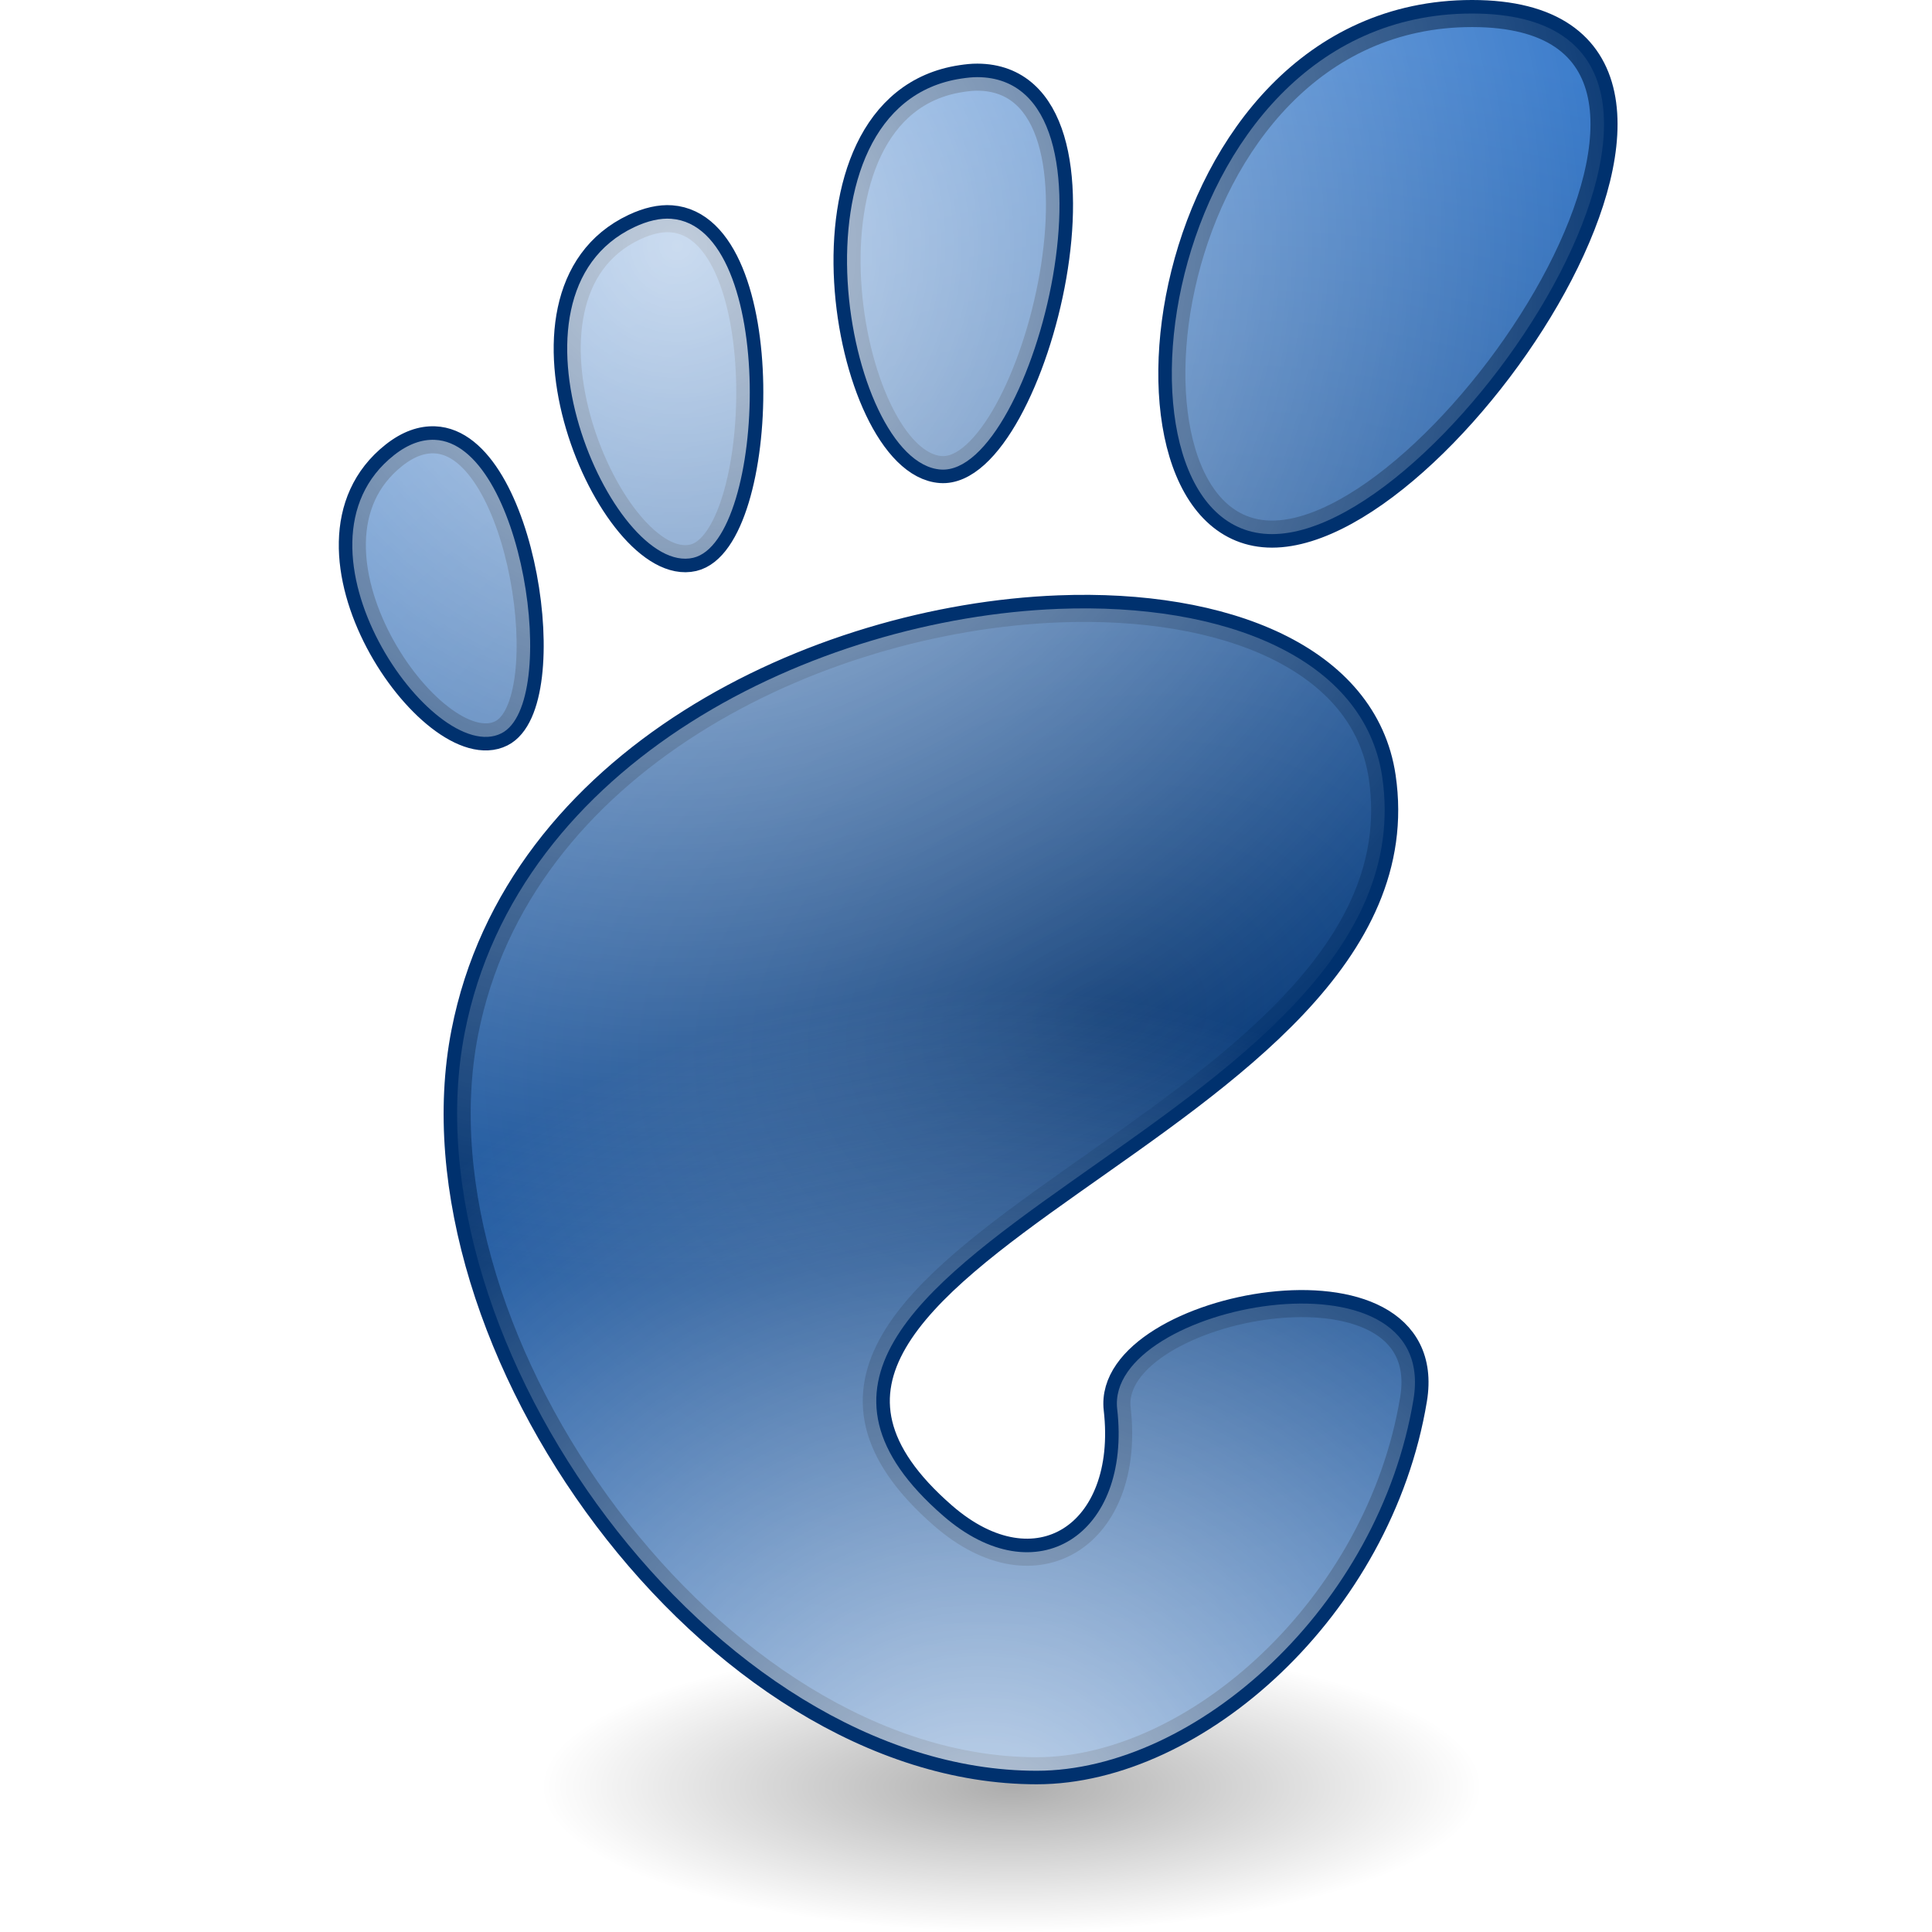
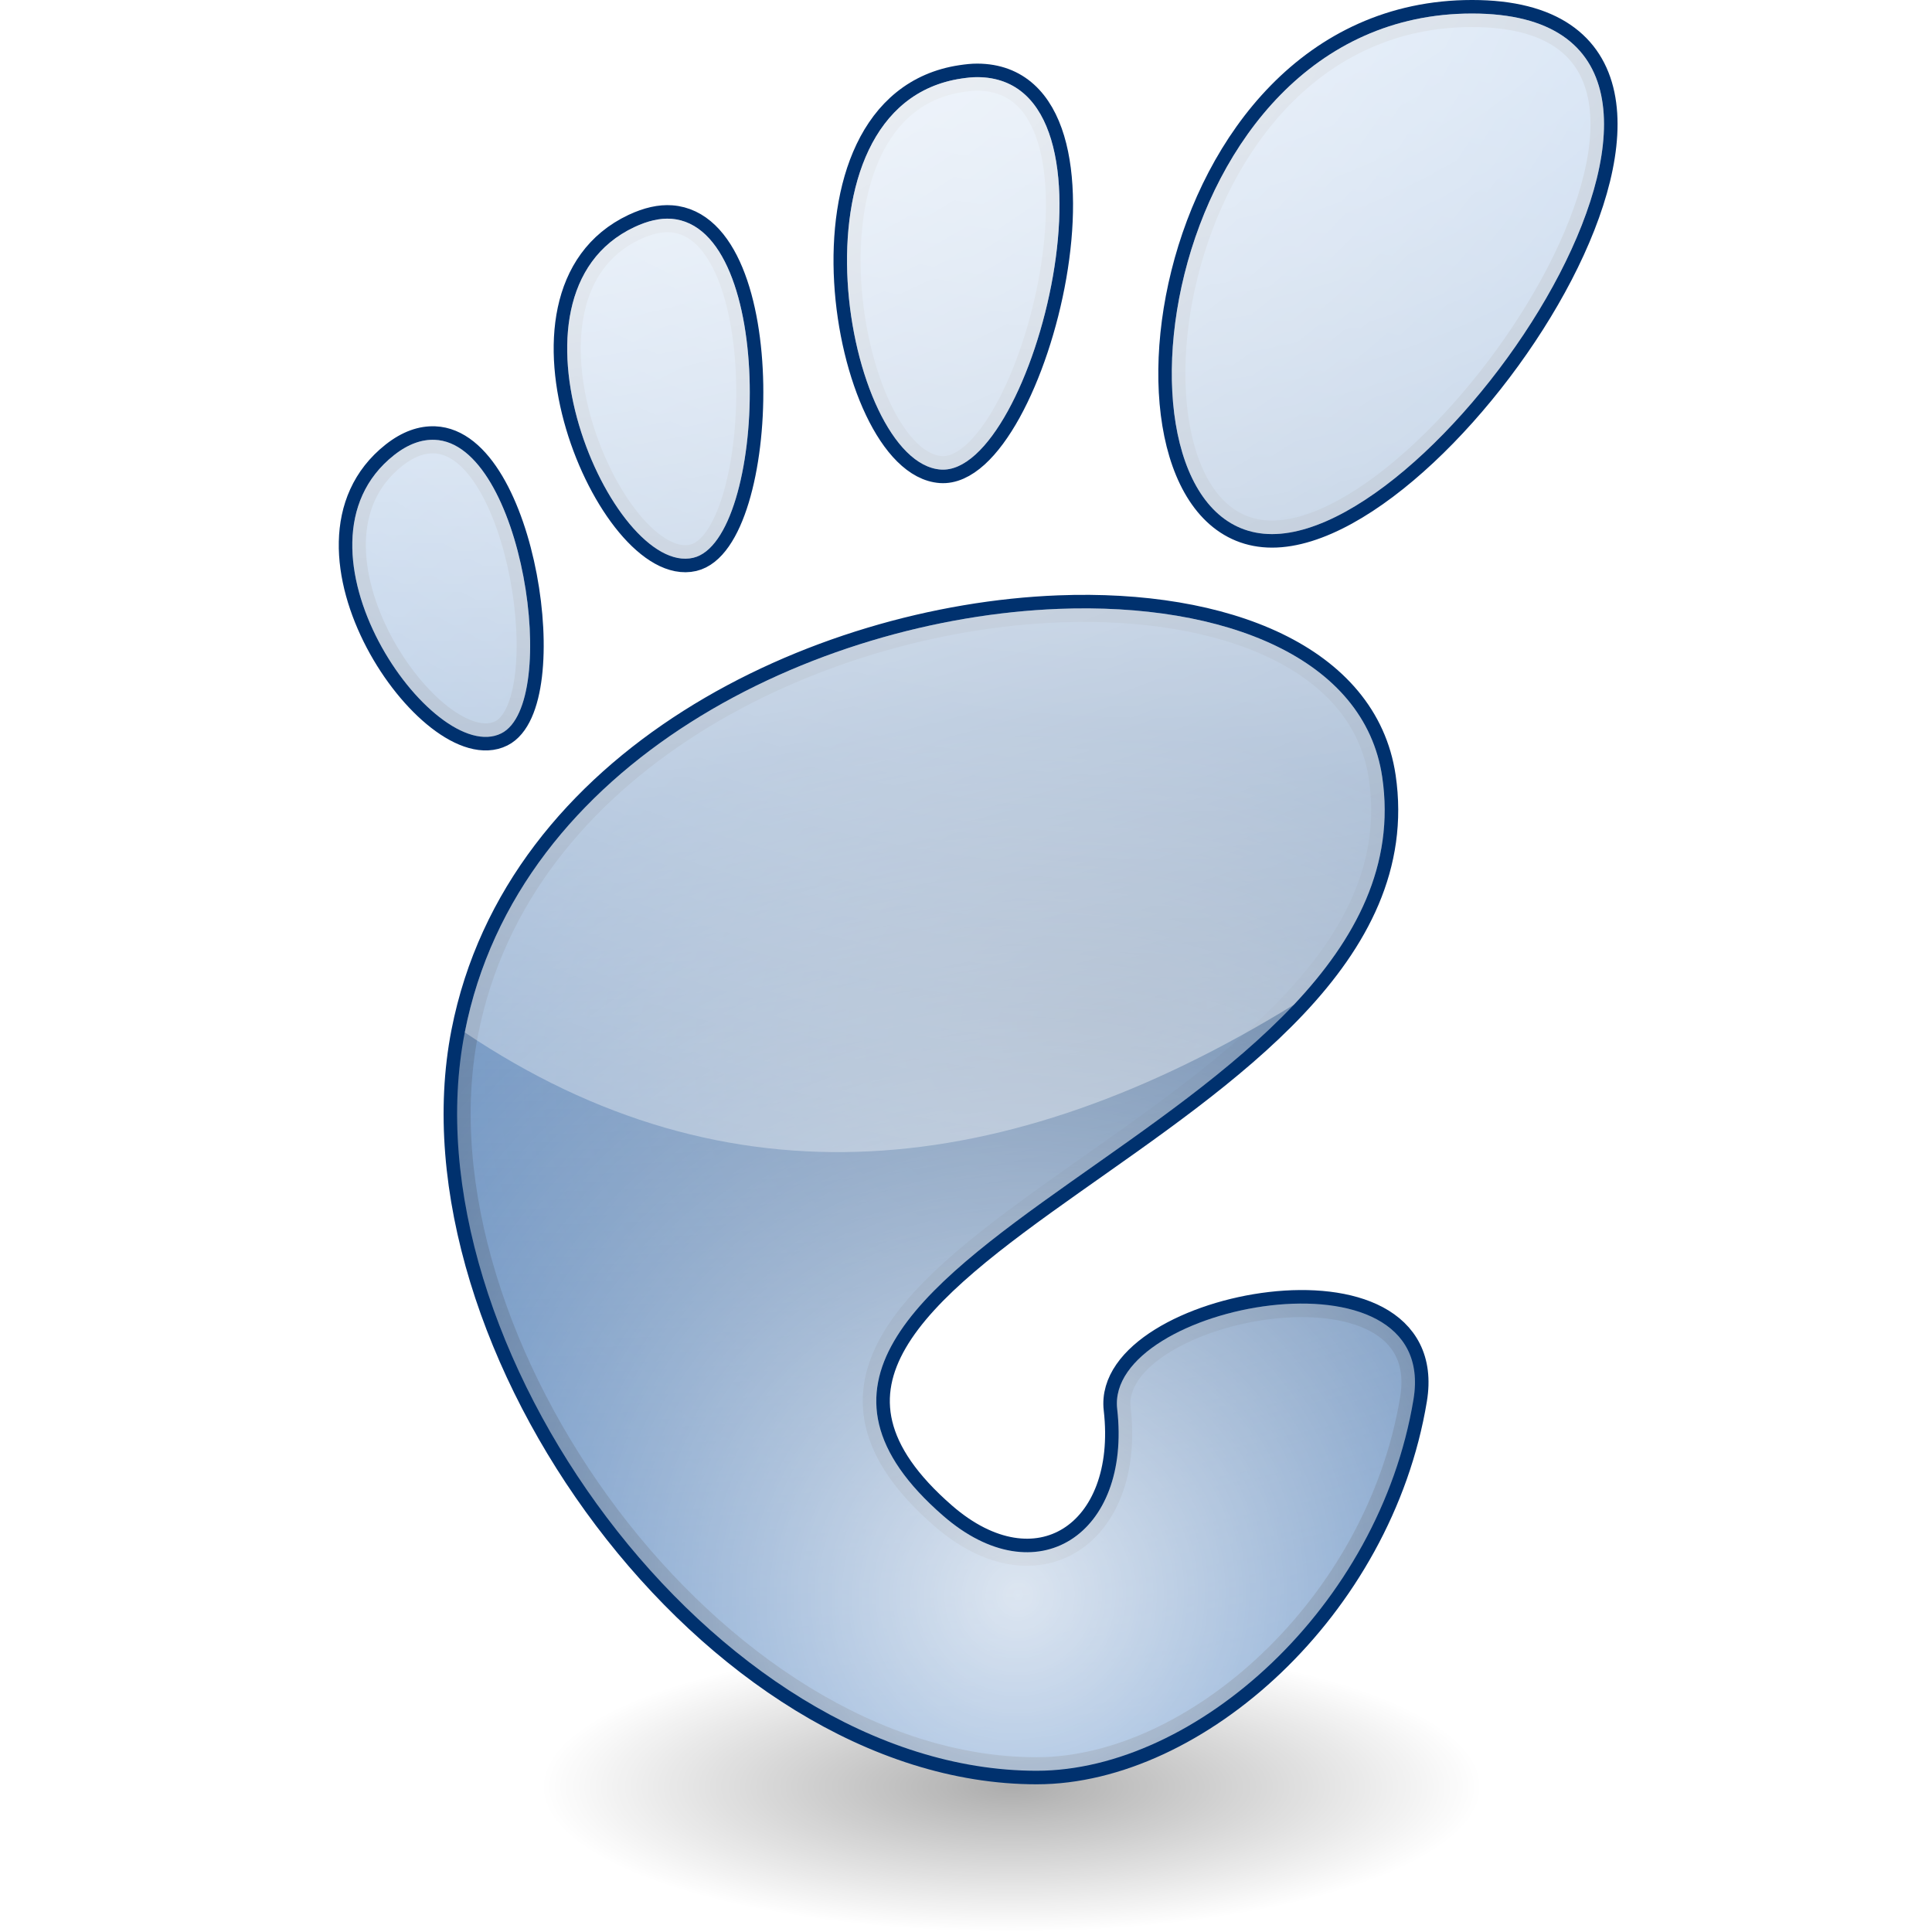
<svg xmlns="http://www.w3.org/2000/svg" xmlns:xlink="http://www.w3.org/1999/xlink" width="72" height="72" id="svg11300" version="1.0">
  <defs id="defs3">
+     <linearGradient id="linearGradient3310">
+       <stop style="stop-color:#ffffff;stop-opacity:1;" offset="0" id="stop3312" />
+       <stop style="stop-color:#ffffff;stop-opacity:0;" offset="1" id="stop3314" />
+     </linearGradient>
    <linearGradient id="linearGradient3505">
      <stop style="stop-color:#ffffff;stop-opacity:1;" offset="0" id="stop3507" />
      <stop style="stop-color:#ffffff;stop-opacity:0;" offset="1" id="stop3509" />
    </linearGradient>
    <linearGradient id="linearGradient3493">
      <stop style="stop-color:#00316e;stop-opacity:1" offset="0" id="stop3495" />
      <stop style="stop-color:#2c72c7;stop-opacity:1" offset="1" id="stop3497" />
    </linearGradient>
    <linearGradient id="linearGradient8700">
      <stop style="stop-color:#000000;stop-opacity:1;" offset="0" id="stop8702" />
      <stop style="stop-color:#000000;stop-opacity:0;" offset="1" id="stop8704" />
    </linearGradient>
    <linearGradient id="linearGradient4362">
      <stop style="stop-color:#83a9d8;stop-opacity:1;" offset="0" id="stop4364" />
      <stop style="stop-color:#3465a4;stop-opacity:1;" offset="1" id="stop4366" />
    </linearGradient>
    <linearGradient id="linearGradient8440">
      <stop style="stop-color:#edeeec;stop-opacity:1;" offset="0" id="stop8442" />
      <stop style="stop-color:#babdb6;stop-opacity:1;" offset="1" id="stop8444" />
    </linearGradient>
    <radialGradient xlink:href="#linearGradient4362" id="radialGradient7917" gradientUnits="userSpaceOnUse" gradientTransform="matrix(-0.4145162,1.469551,-2.046931,-0.5788028,31.56793,58.95881)" cx="-30.094" cy="19.634" fx="-30.094" fy="19.634" r="12.989" />
    <radialGradient xlink:href="#linearGradient8700" id="radialGradient8706" cx="-3.875" cy="35.438" fx="-3.875" fy="35.438" r="8" gradientTransform="matrix(1,0,0,0.3671875,0,22.42529)" gradientUnits="userSpaceOnUse" />
    <linearGradient y2="39.999" x2="25.058" y1="47.028" x1="25.058" gradientUnits="userSpaceOnUse" id="linearGradient8388" xlink:href="#linearGradient3702" />
    <radialGradient r="2.5" fy="43.5" fx="4.993" cy="43.5" cx="4.993" gradientTransform="matrix(2.003784,0,0,1.4,-20.01187,-104.4)" gradientUnits="userSpaceOnUse" id="radialGradient8386" xlink:href="#linearGradient3688" />
    <radialGradient r="2.5" fy="43.5" fx="4.993" cy="43.5" cx="4.993" gradientTransform="matrix(2.003784,0,0,1.4,27.98813,-17.4)" gradientUnits="userSpaceOnUse" id="radialGradient8384" xlink:href="#linearGradient3688" />
    <radialGradient r="38.159" fy="7.268" fx="8.144" cy="7.268" cx="8.144" gradientTransform="matrix(0.9767883,0,0,1.029108,3.315628,0.9781569)" gradientUnits="userSpaceOnUse" id="radialGradient8382" xlink:href="#linearGradient15662" />
    <radialGradient r="37.752" fy="3.756" fx="8.824" cy="3.756" cx="8.824" gradientTransform="matrix(0.9988117,0,0,1.05194,2.801671,0.4602236)" gradientUnits="userSpaceOnUse" id="radialGradient8380" xlink:href="#linearGradient269" />
    <radialGradient r="86.708" fy="35.737" fx="33.967" cy="35.737" cx="33.967" gradientTransform="matrix(0.9907871,0,0,1.06046,-0.6576517,-0.1982243)" gradientUnits="userSpaceOnUse" id="radialGradient8378" xlink:href="#linearGradient259" />
    <linearGradient y2="38.07" x2="34.17" y1="36.921" x1="33.396" gradientTransform="matrix(-2.48131e-2,-0.756771,0.756567,-2.481981e-2,8.221918,36.1682)" gradientUnits="userSpaceOnUse" id="linearGradient8376" xlink:href="#linearGradient2251" />
    <radialGradient r="37.752" fy="2.367" fx="31.863" cy="2.367" cx="31.863" gradientTransform="matrix(0.331735,0,0,0.353831,20.10526,9.5823)" gradientUnits="userSpaceOnUse" id="radialGradient8374" xlink:href="#linearGradient269" />
    <radialGradient r="86.708" fy="14.937" fx="30.654" cy="14.937" cx="30.654" gradientTransform="matrix(0.148355,1.009137e-2,-1.104438e-2,0.162365,25.06011,12.81706)" gradientUnits="userSpaceOnUse" id="radialGradient8372" xlink:href="#linearGradient259" />
    <radialGradient r="4.293" fy="12.989" fx="37.03" cy="12.989" cx="37.03" gradientTransform="matrix(1.744653,0,0,1.283833,-26.58256,-3.478359)" gradientUnits="userSpaceOnUse" id="radialGradient8370" xlink:href="#linearGradient4790" />
    <linearGradient id="linearGradient3702">
      <stop style="stop-color:black;stop-opacity:0;" offset="0" id="stop3704" />
      <stop id="stop3710" offset="0.5" style="stop-color:black;stop-opacity:1;" />
      <stop style="stop-color:black;stop-opacity:0;" offset="1" id="stop3706" />
    </linearGradient>
    <linearGradient id="linearGradient3688">
      <stop style="stop-color:black;stop-opacity:1;" offset="0" id="stop3690" />
      <stop style="stop-color:black;stop-opacity:0;" offset="1" id="stop3692" />
    </linearGradient>
    <linearGradient id="linearGradient4790">
      <stop style="stop-color:#000000;stop-opacity:1;" offset="0" id="stop4792" />
      <stop style="stop-color:#000000;stop-opacity:0;" offset="1" id="stop4794" />
    </linearGradient>
    <linearGradient id="linearGradient2251">
      <stop style="stop-color:#ffffff;stop-opacity:1;" offset="0" id="stop2253" />
      <stop style="stop-color:#ffffff;stop-opacity:0;" offset="1" id="stop2255" />
    </linearGradient>
    <linearGradient id="linearGradient15662">
      <stop id="stop15664" offset="0" style="stop-color:#ffffff;stop-opacity:1;" />
      <stop id="stop15666" offset="1" style="stop-color:#f8f8f8;stop-opacity:1;" />
    </linearGradient>
    <linearGradient id="linearGradient269">
      <stop id="stop270" offset="0" style="stop-color:#a3a3a3;stop-opacity:1;" />
      <stop id="stop271" offset="1" style="stop-color:#8a8a8a;stop-opacity:1;" />
    </linearGradient>
    <linearGradient id="linearGradient259">
      <stop id="stop260" offset="0" style="stop-color:#fafafa;stop-opacity:1;" />
      <stop id="stop261" offset="1" style="stop-color:#bbbbbb;stop-opacity:1;" />
    </linearGradient>
    <linearGradient id="linearGradient3990">
      <stop id="stop3992" offset="0" style="stop-color:#6795cf;stop-opacity:1;" />
      <stop id="stop3994" offset="1" style="stop-color:#3465a4;stop-opacity:1;" />
    </linearGradient>
    <radialGradient xlink:href="#linearGradient3990" id="radialGradient8129" gradientUnits="userSpaceOnUse" gradientTransform="matrix(8.7606339e-2,1.31438,-1.700909,0.1161372,65.81741,67.54745)" cx="-45.67" cy="10.424" fx="-45.67" fy="10.424" r="13.104" />
    <radialGradient r="2.172" fy="-12.203" fx="51.438" cy="-12.203" cx="51.438" gradientTransform="matrix(-1.957639,-9.2540676e-8,-1.2888861e-7,1.456579,110.0178,62.73803)" gradientUnits="userSpaceOnUse" id="radialGradient8114" xlink:href="#linearGradient51765" />
    <radialGradient r="2.172" fy="-12.203" fx="51.438" cy="-12.203" cx="51.438" gradientTransform="matrix(1.957639,-8.146468e-7,6.6614241e-7,1.456579,-59.01756,62.73807)" gradientUnits="userSpaceOnUse" id="radialGradient8112" xlink:href="#linearGradient51765" />
    <linearGradient y2="-5.563" x2="32.085" y1="-14.402" x1="32.085" gradientTransform="matrix(0.9788196,0,0,0.7154223,-8.500802,52.11272)" gradientUnits="userSpaceOnUse" id="linearGradient8110" xlink:href="#linearGradient47870" />
    <linearGradient id="linearGradient3690">
      <stop style="stop-color:white;stop-opacity:1;" offset="0" id="stop3157" />
      <stop style="stop-color:white;stop-opacity:0.469" offset="1" id="stop3694" />
    </linearGradient>
    <linearGradient id="linearGradient3674">
      <stop style="stop-color:#3465a4;stop-opacity:1" offset="0" id="stop3676" />
      <stop style="stop-color:#729fcf;stop-opacity:1;" offset="1" id="stop3678" />
    </linearGradient>
    <linearGradient id="linearGradient2781">
      <stop style="stop-color:#d3d7cf;stop-opacity:1" offset="0" id="stop2783" />
      <stop style="stop-color:#eeeeec;stop-opacity:1" offset="1" id="stop2785" />
    </linearGradient>
    <linearGradient id="linearGradient51765">
      <stop style="stop-color:#000000;stop-opacity:1" offset="0" id="stop51767" />
      <stop style="stop-color:#000000;stop-opacity:0" offset="1" id="stop51769" />
    </linearGradient>
    <linearGradient id="linearGradient47870">
      <stop style="stop-color:#000000;stop-opacity:0" offset="0" id="stop47872" />
      <stop style="stop-color:#000000;stop-opacity:1" offset="0.5" id="stop47878" />
      <stop style="stop-color:#000000;stop-opacity:0" offset="1" id="stop47874" />
    </linearGradient>
    <linearGradient xlink:href="#linearGradient3690" id="linearGradient3284" gradientUnits="userSpaceOnUse" gradientTransform="matrix(1.260542,0,0,1.205855,34.33259,-1.643536)" x1="9.5" y1="16.264" x2="9.5" y2="13.409" />
    <linearGradient xlink:href="#linearGradient3674" id="linearGradient3287" gradientUnits="userSpaceOnUse" gradientTransform="matrix(1.244631,0,0,1.270795,34.73183,-1.999354)" x1="16.441" y1="3.947" x2="16.491" y2="8.124" />
    <linearGradient xlink:href="#linearGradient2781" id="linearGradient3290" gradientUnits="userSpaceOnUse" gradientTransform="matrix(1.244631,0,0,1.176776,34.73183,-0.6802464)" x1="24.926" y1="40" x2="24.926" y2="19.539" />
    <radialGradient xlink:href="#linearGradient8700" id="radialGradient3355" gradientUnits="userSpaceOnUse" gradientTransform="matrix(1,4.8887115e-7,-1.319373e-7,0.3671875,4.4615611e-6,22.42529)" cx="-3.875" cy="35.438" fx="-3.875" fy="35.438" r="8" />
    <radialGradient xlink:href="#linearGradient3493" id="radialGradient3499" cx="35.705" cy="-7.154" fx="35.705" fy="-7.154" r="23.621" gradientTransform="matrix(-0.3675041,-1.447116,1.895185,-0.481294,57.59387,46.37405)" gradientUnits="userSpaceOnUse" />
    <radialGradient xlink:href="#linearGradient3505" id="radialGradient3511" cx="9.423" cy="-11.9" fx="9.423" fy="-11.9" r="23.121" gradientTransform="matrix(-0.4918085,1.579235,-1.56805,-0.4883254,1.166856,-51.01535)" gradientUnits="userSpaceOnUse" />
    <radialGradient xlink:href="#linearGradient3505" id="radialGradient3515" gradientUnits="userSpaceOnUse" gradientTransform="matrix(1,-0.9865284,0.9737975,0.9870961,13.10431,98.23541)" cx="41.097" cy="-28.634" fx="41.097" fy="-28.634" r="23.121" />
    <linearGradient gradientTransform="matrix(0.2239201,0,0,0.2239201,91.31117,603.9059)" y2="782.789" x2="269.097" y1="874.932" x1="199.847" gradientUnits="userSpaceOnUse" id="linearGradient2637" xlink:href="#linearGradient3249" />
    <linearGradient gradientTransform="matrix(0.2239201,0,0,0.2239201,91.31117,603.9059)" y2="765.325" x2="331.24" y1="832.468" x1="414.097" gradientUnits="userSpaceOnUse" id="linearGradient2634" xlink:href="#linearGradient3259" />
    <radialGradient r="116.165" fy="676.004" fx="223.574" cy="676.004" cx="223.574" gradientTransform="matrix(-0.2185116,0.2427758,-0.2258055,-0.2032375,347.5772,832.9894)" gradientUnits="userSpaceOnUse" id="radialGradient2631" xlink:href="#linearGradient3269" />
    <linearGradient id="XMLID_27_" gradientUnits="userSpaceOnUse" x1="60.002" y1="86" x2="60.002" y2="34.001" gradientTransform="translate(145.7138,-238.2143)">
      <stop offset="0" style="stop-color:#BBBBBB" id="stop47" />
      <stop offset="1" style="stop-color:#555555" id="stop49" />
    </linearGradient>
    <linearGradient id="XMLID_26_" gradientUnits="userSpaceOnUse" x1="60.002" y1="92" x2="60.002" y2="28" gradientTransform="translate(145.7138,-238.2143)">
      <stop offset="0.195" style="stop-color:#E9E9F0" id="stop30" />
      <stop offset="0.26" style="stop-color:#DADAE2" id="stop32" />
      <stop offset="0.461" style="stop-color:#B1B1BB" id="stop34" />
      <stop offset="0.644" style="stop-color:#93939F" id="stop36" />
      <stop offset="0.8" style="stop-color:#81818E" id="stop38" />
      <stop offset="0.911" style="stop-color:#7A7A88" id="stop40" />
      <stop offset="1" style="stop-color:#696975" id="stop42" />
    </linearGradient>
    <linearGradient id="XMLID_25_" gradientUnits="userSpaceOnUse" x1="60.002" y1="94" x2="60.002" y2="26" gradientTransform="translate(145.7138,-238.2143)">
      <stop offset="0.296" style="stop-color:#FFFFFF" id="stop23" />
      <stop offset="1" style="stop-color:#4A4A55" id="stop25" />
    </linearGradient>
    <linearGradient id="XMLID_24_" gradientUnits="userSpaceOnUse" x1="60.001" y1="12.845" x2="60.001" y2="120.214" gradientTransform="translate(145.7138,-238.2143)">
      <stop offset="0" style="stop-color:#FFFFFF" id="stop16" />
      <stop offset="1" style="stop-color:#ffffff;stop-opacity:0;" id="stop18" />
    </linearGradient>
    <radialGradient id="XMLID_23_" cx="59.511" cy="124" r="125.171" gradientUnits="userSpaceOnUse" gradientTransform="translate(145.7138,-238.2143)">
      <stop offset="0.177" style="stop-color:#F0F0F0" id="stop9" />
      <stop offset="0.532" style="stop-color:#A5A5BB" id="stop11" />
    </radialGradient>
-     <filter id="filter2826">
-       <feGaussianBlur stdDeviation="2.4" id="feGaussianBlur2828" />
-     </filter>
    <radialGradient xlink:href="#XMLID_23_" id="radialGradient2894" gradientUnits="userSpaceOnUse" gradientTransform="translate(145.7138,-238.2143)" cx="59.511" cy="124" r="125.171" />
    <linearGradient xlink:href="#XMLID_24_" id="linearGradient2896" gradientUnits="userSpaceOnUse" gradientTransform="translate(145.7138,-238.2143)" x1="60.001" y1="12.845" x2="60.001" y2="120.214" />
    <linearGradient xlink:href="#XMLID_25_" id="linearGradient2898" gradientUnits="userSpaceOnUse" gradientTransform="translate(145.7138,-238.2143)" x1="60.002" y1="94" x2="60.002" y2="26" />
    <linearGradient xlink:href="#XMLID_26_" id="linearGradient2900" gradientUnits="userSpaceOnUse" gradientTransform="translate(145.7138,-238.2143)" x1="60.002" y1="92" x2="60.002" y2="28" />
    <linearGradient xlink:href="#XMLID_27_" id="linearGradient2902" gradientUnits="userSpaceOnUse" gradientTransform="translate(145.7138,-238.2143)" x1="60.002" y1="86" x2="60.002" y2="34.001" />
    <radialGradient r="116.165" fy="676.004" fx="223.574" cy="676.004" cx="223.574" gradientTransform="matrix(-0.9758465,1.084207,-1.00842,-0.9076338,1144.453,1023.059)" gradientUnits="userSpaceOnUse" id="radialGradient3294" xlink:href="#linearGradient3269" />
    <linearGradient y2="765.325" x2="331.24" y1="832.468" x1="414.097" gradientUnits="userSpaceOnUse" id="linearGradient3292" xlink:href="#linearGradient3259" />
    <linearGradient y2="782.789" x2="269.097" y1="874.932" x1="199.847" gradientUnits="userSpaceOnUse" id="linearGradient12457" xlink:href="#linearGradient3249" />
    <radialGradient gradientUnits="userSpaceOnUse" gradientTransform="matrix(-0.9758465,1.084207,-1.00842,-0.9076338,1144.453,1023.059)" r="116.165" fy="676.004" fx="223.574" cy="676.004" cx="223.574" id="radialGradient3277" xlink:href="#linearGradient3269" />
    <linearGradient gradientUnits="userSpaceOnUse" y2="765.325" x2="331.24" y1="832.468" x1="414.097" id="linearGradient3265" xlink:href="#linearGradient3259" />
    <linearGradient gradientUnits="userSpaceOnUse" y2="782.789" x2="269.097" y1="874.932" x1="199.847" id="linearGradient3255" xlink:href="#linearGradient3249" />
    <linearGradient id="linearGradient3249">
      <stop id="stop3251" offset="0" style="stop-color:#323232;stop-opacity:1;" />
      <stop id="stop3253" offset="1" style="stop-color:#323232;stop-opacity:0;" />
    </linearGradient>
    <linearGradient id="linearGradient3259">
      <stop id="stop3261" offset="0" style="stop-color:#2e3436;stop-opacity:1;" />
      <stop id="stop3263" offset="1" style="stop-color:#2e3436;stop-opacity:0;" />
    </linearGradient>
    <linearGradient id="linearGradient3269">
      <stop id="stop3271" offset="0" style="stop-color:#ffffff;stop-opacity:1;" />
      <stop id="stop3273" offset="1" style="stop-color:#ffffff;stop-opacity:0;" />
    </linearGradient>
    <radialGradient xlink:href="#XMLID_23_" id="radialGradient12542" gradientUnits="userSpaceOnUse" gradientTransform="translate(145.7138,-238.2143)" cx="59.511" cy="124" r="125.171" />
    <linearGradient xlink:href="#XMLID_24_" id="linearGradient12544" gradientUnits="userSpaceOnUse" gradientTransform="translate(145.7138,-238.2143)" x1="60.001" y1="12.845" x2="60.001" y2="120.214" />
    <linearGradient xlink:href="#XMLID_25_" id="linearGradient12546" gradientUnits="userSpaceOnUse" gradientTransform="translate(145.7138,-238.2143)" x1="60.002" y1="94" x2="60.002" y2="26" />
    <linearGradient xlink:href="#XMLID_26_" id="linearGradient12548" gradientUnits="userSpaceOnUse" gradientTransform="translate(145.7138,-238.2143)" x1="60.002" y1="92" x2="60.002" y2="28" />
    <linearGradient xlink:href="#XMLID_27_" id="linearGradient12550" gradientUnits="userSpaceOnUse" gradientTransform="translate(145.7138,-238.2143)" x1="60.002" y1="86" x2="60.002" y2="34.001" />
    <radialGradient xlink:href="#linearGradient8700" id="radialGradient12576" gradientUnits="userSpaceOnUse" gradientTransform="matrix(1,4.8887115e-7,-1.319373e-7,0.3671875,4.4615611e-6,22.42529)" cx="-3.875" cy="35.438" fx="-3.875" fy="35.438" r="8" />
-     <radialGradient xlink:href="#linearGradient3493" id="radialGradient12578" gradientUnits="userSpaceOnUse" gradientTransform="matrix(-0.3675041,-1.447116,1.895185,-0.481294,57.59387,46.37405)" cx="35.705" cy="-7.154" fx="35.705" fy="-7.154" r="23.621" />
-     <radialGradient xlink:href="#linearGradient3505" id="radialGradient12580" gradientUnits="userSpaceOnUse" gradientTransform="matrix(-0.4918085,1.579235,-1.56805,-0.4883254,1.166856,-51.01535)" cx="9.423" cy="-11.9" fx="9.423" fy="-11.9" r="23.121" />
-     <radialGradient xlink:href="#linearGradient3505" id="radialGradient12582" gradientUnits="userSpaceOnUse" gradientTransform="matrix(1,-0.9865284,0.9737975,0.9870961,13.10431,98.23541)" cx="41.097" cy="-28.634" fx="41.097" fy="-28.634" r="23.121" />
    <radialGradient xlink:href="#XMLID_23_" id="radialGradient12584" gradientUnits="userSpaceOnUse" gradientTransform="translate(145.7138,-238.2143)" cx="59.511" cy="124" r="125.171" />
    <linearGradient xlink:href="#XMLID_24_" id="linearGradient12586" gradientUnits="userSpaceOnUse" gradientTransform="translate(145.7138,-238.2143)" x1="60.001" y1="12.845" x2="60.001" y2="120.214" />
    <linearGradient xlink:href="#XMLID_25_" id="linearGradient12588" gradientUnits="userSpaceOnUse" gradientTransform="translate(145.7138,-238.2143)" x1="60.002" y1="94" x2="60.002" y2="26" />
    <linearGradient xlink:href="#XMLID_26_" id="linearGradient12590" gradientUnits="userSpaceOnUse" gradientTransform="translate(145.7138,-238.2143)" x1="60.002" y1="92" x2="60.002" y2="28" />
    <linearGradient xlink:href="#XMLID_27_" id="linearGradient12592" gradientUnits="userSpaceOnUse" gradientTransform="translate(145.7138,-238.2143)" x1="60.002" y1="86" x2="60.002" y2="34.001" />
+     <radialGradient xlink:href="#linearGradient3505" id="radialGradient2527" gradientUnits="userSpaceOnUse" gradientTransform="matrix(1.008761,-0.9951716,0.9823291,0.9957442,23.19549,98.81599)" cx="46.807" cy="-32.971" fx="46.807" fy="-32.971" r="23.121" />
+     <radialGradient xlink:href="#linearGradient3505" id="radialGradient2530" gradientUnits="userSpaceOnUse" gradientTransform="matrix(-0.3028174,3.348192,-4.796261,-0.4337874,5.971286,-53.14293)" cx="0.85" cy="-1.561" fx="0.85" fy="-1.561" r="23.121" />
+     <radialGradient xlink:href="#linearGradient3493" id="radialGradient2533" gradientUnits="userSpaceOnUse" gradientTransform="matrix(-0.3707239,-1.459795,1.911789,-0.4855107,68.07483,46.50027)" cx="35.705" cy="-7.154" fx="35.705" fy="-7.154" r="23.621" />
+     <radialGradient xlink:href="#linearGradient3310" id="radialGradient3316" cx="20.244" cy="-64.679" fx="20.244" fy="-64.679" r="23.324" gradientTransform="matrix(-3.060446,3.281534,-3.765035,-3.511371,-145.0371,-353.6433)" gradientUnits="userSpaceOnUse" />
  </defs>
  <g id="layer1" transform="translate(-7.1410607e-2,40.03217)">
-     <g id="g12552" transform="matrix(1.008761,0,0,1.008761,9.976373,-0.2800765)">
-       <path transform="matrix(2.171874,0,0,1.82543,35.97226,-38.08304)" d="M 4.125,35.438 A 8,2.938 0 1 1 -11.875,35.438 A 8,2.938 0 1 1 4.125,35.438 z" id="path8698" style="opacity:0.322;fill:url(#radialGradient12576);fill-opacity:1;stroke:none" />
-       <path style="fill:url(#radialGradient12578);fill-opacity:1;stroke:#00316e;stroke-width:1;stroke-miterlimit:4;stroke-dasharray:none;stroke-opacity:1" id="path8" d="M 44.564,-38.907 C 32.742,-38.907 30.525,-19.675 37.176,-19.675 C 43.825,-19.675 56.387,-38.907 44.564,-38.907 z M 26.288,-36.556 C 26.1,-36.557 25.91,-36.536 25.702,-36.505 C 19.049,-35.518 21.394,-22.307 24.937,-22.06 C 28.367,-21.82 32.108,-36.534 26.288,-36.556 z M 14.98,-31.324 C 14.574,-31.354 14.115,-31.251 13.614,-31.015 C 8.266,-28.494 12.795,-18.101 15.791,-18.8 C 18.508,-19.433 18.911,-31.031 14.98,-31.324 z M 6.24,-23.158 C 5.775,-23.176 5.274,-23.014 4.739,-22.592 C 0.458,-19.213 6.185,-11.049 8.703,-12.315 C 10.907,-13.423 9.495,-23.033 6.24,-23.158 z M 29.292,-16.913 C 20.326,-16.565 9.313,-11.301 7.352,-1.267 C 5.116,10.164 16.544,26.011 28.481,26.011 C 34.353,26.011 41.134,19.96 42.402,12.286 C 43.369,6.435 31.01,8.775 31.454,12.647 C 31.986,17.288 28.466,19.584 25.027,16.592 C 14.076,7.068 43.162,2.31 41.245,-10.703 C 40.599,-15.09 35.426,-17.151 29.292,-16.913 z" />
-       <path style="opacity:0.756;fill:url(#radialGradient12580);fill-opacity:1;stroke:none;stroke-width:1;stroke-miterlimit:4;stroke-dasharray:none;stroke-opacity:1" id="path3501" d="M 44.564,-38.907 C 32.741,-38.907 30.524,-19.675 37.175,-19.675 C 43.825,-19.675 56.387,-38.907 44.564,-38.907 z M 26.288,-36.557 C 26.1,-36.557 25.91,-36.536 25.702,-36.505 C 19.049,-35.519 21.394,-22.307 24.936,-22.06 C 28.367,-21.821 32.108,-36.534 26.288,-36.557 z M 14.98,-31.324 C 14.573,-31.354 14.115,-31.252 13.613,-31.015 C 8.266,-28.494 12.795,-18.101 15.791,-18.8 C 18.508,-19.433 18.91,-31.031 14.98,-31.324 z M 6.24,-23.158 C 5.775,-23.176 5.274,-23.014 4.738,-22.592 C 0.458,-19.213 6.184,-11.049 8.703,-12.315 C 10.907,-13.424 9.495,-23.033 6.24,-23.158 z M 29.291,-16.913 C 20.325,-16.565 9.313,-11.301 7.351,-1.267 C 5.115,10.163 16.544,26.011 28.48,26.011 C 34.353,26.011 41.134,19.96 42.401,12.286 C 43.369,6.434 31.01,8.774 31.454,12.646 C 31.986,17.288 28.466,19.584 25.026,16.592 C 14.076,7.068 43.162,2.309 41.245,-10.703 C 40.599,-15.091 35.426,-17.151 29.291,-16.913 z" />
-       <path style="opacity:0.756;fill:url(#radialGradient12582);fill-opacity:1;stroke:none;stroke-width:1;stroke-miterlimit:4;stroke-dasharray:none;stroke-opacity:1" id="path3513" d="M 44.564,-38.907 C 32.741,-38.907 30.524,-19.675 37.175,-19.675 C 43.825,-19.675 56.387,-38.907 44.564,-38.907 z M 26.288,-36.557 C 26.1,-36.557 25.91,-36.536 25.702,-36.505 C 19.049,-35.519 21.394,-22.307 24.936,-22.06 C 28.367,-21.821 32.108,-36.534 26.288,-36.557 z M 14.98,-31.324 C 14.573,-31.354 14.115,-31.252 13.613,-31.015 C 8.266,-28.494 12.795,-18.101 15.791,-18.8 C 18.508,-19.433 18.91,-31.031 14.98,-31.324 z M 6.24,-23.158 C 5.775,-23.176 5.274,-23.014 4.738,-22.592 C 0.458,-19.213 6.184,-11.049 8.703,-12.315 C 10.907,-13.424 9.495,-23.033 6.24,-23.158 z M 29.291,-16.913 C 20.325,-16.565 9.313,-11.301 7.351,-1.267 C 5.115,10.163 16.544,26.011 28.48,26.011 C 34.353,26.011 41.134,19.96 42.401,12.286 C 43.369,6.434 31.01,8.774 31.454,12.646 C 31.986,17.288 28.466,19.584 25.026,16.592 C 14.076,7.068 43.162,2.309 41.245,-10.703 C 40.599,-15.091 35.426,-17.151 29.291,-16.913 z" />
-     </g>
+     <path style="opacity:0.322;fill:url(#radialGradient12576);fill-opacity:1;stroke:none" id="path8698" d="M 4.125,35.438 A 8,2.938 0 1 1 -11.875,35.438 A 8,2.938 0 1 1 4.125,35.438 z" transform="matrix(2.190902,0,0,1.841423,46.26379,-38.69676)" />
+     <path d="M 54.931,-39.528 C 43.005,-39.528 40.769,-20.128 47.478,-20.128 C 54.186,-20.128 66.857,-39.528 54.931,-39.528 z M 36.495,-37.157 C 36.305,-37.158 36.114,-37.136 35.904,-37.105 C 29.193,-36.11 31.558,-22.782 35.131,-22.533 C 38.592,-22.292 42.366,-37.134 36.495,-37.157 z M 25.088,-31.878 C 24.678,-31.909 24.215,-31.805 23.709,-31.567 C 18.315,-29.024 22.884,-18.539 25.906,-19.245 C 28.647,-19.883 29.053,-31.583 25.088,-31.878 z M 16.271,-23.641 C 15.802,-23.659 15.296,-23.496 14.756,-23.07 C 10.438,-19.661 16.215,-11.426 18.756,-12.703 C 20.979,-13.821 19.554,-23.514 16.271,-23.641 z M 39.525,-17.341 C 30.48,-16.99 19.371,-11.68 17.392,-1.558 C 15.137,9.973 26.665,25.959 38.707,25.959 C 44.63,25.959 51.471,19.855 52.749,12.114 C 53.726,6.211 41.258,8.571 41.706,12.477 C 42.243,17.159 38.692,19.476 35.222,16.458 C 24.176,6.85 53.517,2.05 51.583,-11.076 C 50.931,-15.503 45.713,-17.581 39.525,-17.341 z" id="path8" style="fill:url(#radialGradient2533);fill-opacity:1;stroke:#00316e;stroke-width:1.009;stroke-miterlimit:4;stroke-dasharray:none;stroke-opacity:1" />
+     <path d="M 54.93,-39.528 C 43.004,-39.528 40.768,-20.128 47.477,-20.128 C 54.185,-20.128 66.857,-39.528 54.93,-39.528 z M 36.495,-37.157 C 36.305,-37.158 36.114,-37.136 35.904,-37.105 C 29.192,-36.11 31.557,-22.783 35.131,-22.533 C 38.592,-22.292 42.365,-37.134 36.495,-37.157 z M 25.088,-31.879 C 24.677,-31.909 24.215,-31.806 23.709,-31.567 C 18.315,-29.024 22.884,-18.54 25.906,-19.245 C 28.646,-19.884 29.052,-31.583 25.088,-31.879 z M 16.271,-23.641 C 15.802,-23.659 15.296,-23.496 14.756,-23.07 C 10.438,-19.661 16.215,-11.426 18.755,-12.703 C 20.978,-13.821 19.554,-23.515 16.271,-23.641 z M 39.524,-17.341 C 30.48,-16.991 19.371,-11.681 17.392,-1.558 C 15.136,9.972 26.665,25.959 38.706,25.959 C 44.63,25.959 51.471,19.855 52.749,12.114 C 53.725,6.211 41.258,8.571 41.706,12.477 C 42.242,17.159 38.692,19.476 35.222,16.458 C 24.176,6.85 53.516,2.05 51.583,-11.077 C 50.931,-15.503 45.713,-17.581 39.524,-17.341 z" id="path3501" style="opacity:1;fill:url(#radialGradient2530);fill-opacity:1;stroke:none;stroke-width:1;stroke-miterlimit:4;stroke-dasharray:none;stroke-opacity:1" />
+     <path d="M 54.93,-39.528 C 43.004,-39.528 40.768,-20.128 47.477,-20.128 C 54.185,-20.128 66.857,-39.528 54.93,-39.528 z M 36.495,-37.157 C 36.305,-37.158 36.114,-37.136 35.904,-37.105 C 29.192,-36.11 31.557,-22.783 35.131,-22.533 C 38.592,-22.292 42.365,-37.134 36.495,-37.157 z M 25.088,-31.879 C 24.677,-31.909 24.215,-31.806 23.709,-31.567 C 18.315,-29.024 22.884,-18.54 25.906,-19.245 C 28.646,-19.884 29.052,-31.583 25.088,-31.879 z M 16.271,-23.641 C 15.802,-23.659 15.296,-23.496 14.756,-23.07 C 10.438,-19.661 16.215,-11.426 18.755,-12.703 C 20.978,-13.821 19.554,-23.515 16.271,-23.641 z M 39.524,-17.341 C 30.48,-16.991 19.371,-11.681 17.392,-1.558 C 15.136,9.972 26.665,25.959 38.706,25.959 C 44.63,25.959 51.471,19.855 52.749,12.114 C 53.725,6.211 41.258,8.571 41.706,12.477 C 42.242,17.159 38.692,19.476 35.222,16.458 C 24.176,6.85 53.516,2.05 51.583,-11.077 C 50.931,-15.503 45.713,-17.581 39.524,-17.341 z" id="path3513" style="opacity:0.83;fill:url(#radialGradient2527);fill-opacity:1;stroke:none;stroke-width:1;stroke-miterlimit:4;stroke-dasharray:none;stroke-opacity:1" />
+     <path d="M 54.93,-39.528 C 43.004,-39.528 40.768,-20.128 47.477,-20.128 C 54.185,-20.128 66.857,-39.528 54.93,-39.528 z M 36.494,-37.157 C 36.305,-37.158 36.113,-37.136 35.903,-37.105 C 29.192,-36.11 31.557,-22.782 35.131,-22.533 C 38.591,-22.292 42.365,-37.134 36.494,-37.157 z M 25.087,-31.878 C 24.677,-31.909 24.214,-31.805 23.709,-31.567 C 18.314,-29.024 22.883,-18.539 25.905,-19.245 C 28.646,-19.883 29.052,-31.583 25.087,-31.878 z M 16.271,-23.641 C 15.802,-23.659 15.296,-23.496 14.756,-23.07 C 10.438,-19.661 16.214,-11.426 18.755,-12.703 C 20.978,-13.821 19.554,-23.515 16.271,-23.641 z M 39.524,-17.341 C 30.48,-16.991 19.37,-11.68 17.392,-1.558 C 27.195,5.033 37.542,4.013 48.288,-2.588 C 50.594,-5.034 52.066,-7.795 51.582,-11.076 C 50.93,-15.503 45.712,-17.581 39.524,-17.341 z" id="path2536" style="opacity:0.83;fill:url(#radialGradient3316);fill-opacity:1;stroke:none;stroke-width:1;stroke-miterlimit:4;stroke-dasharray:none;stroke-opacity:1" />
  </g>
</svg>
